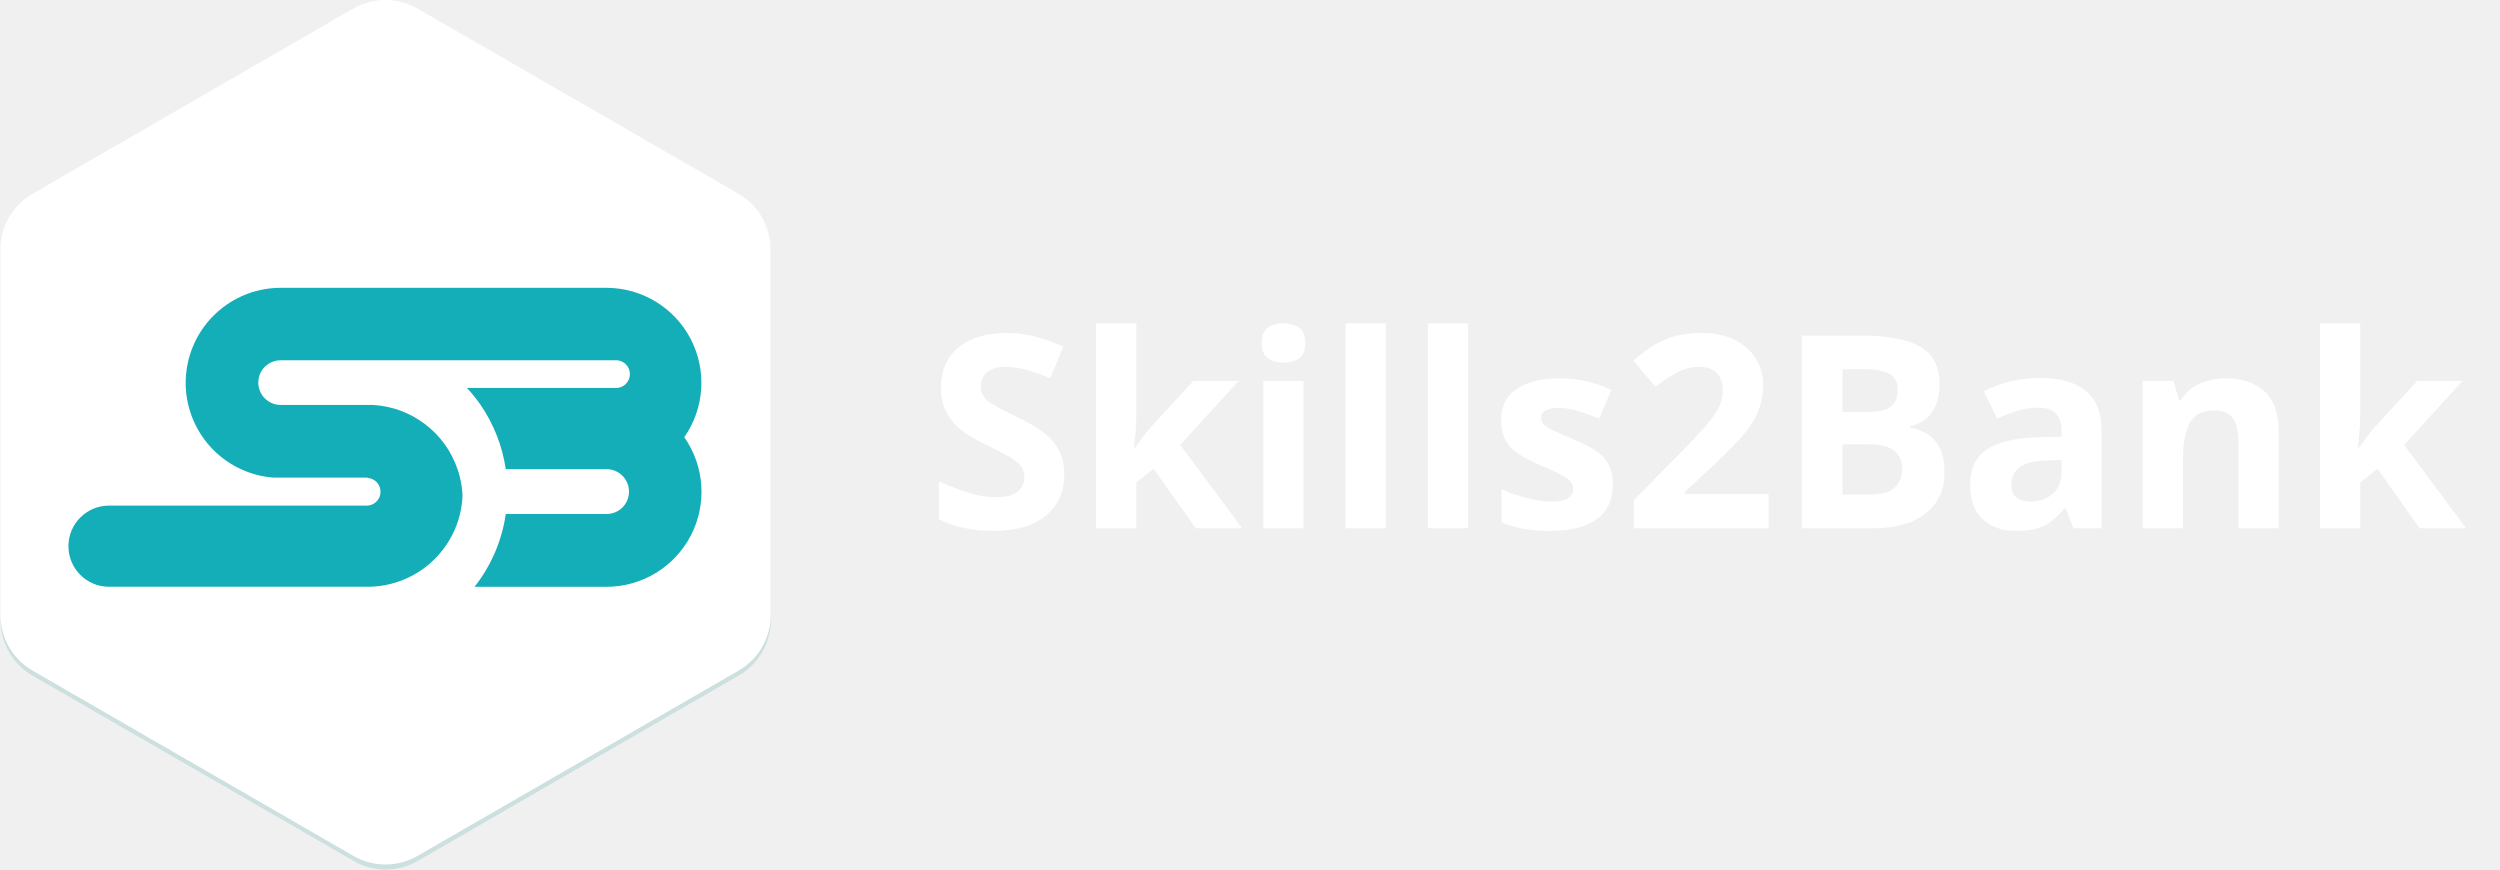
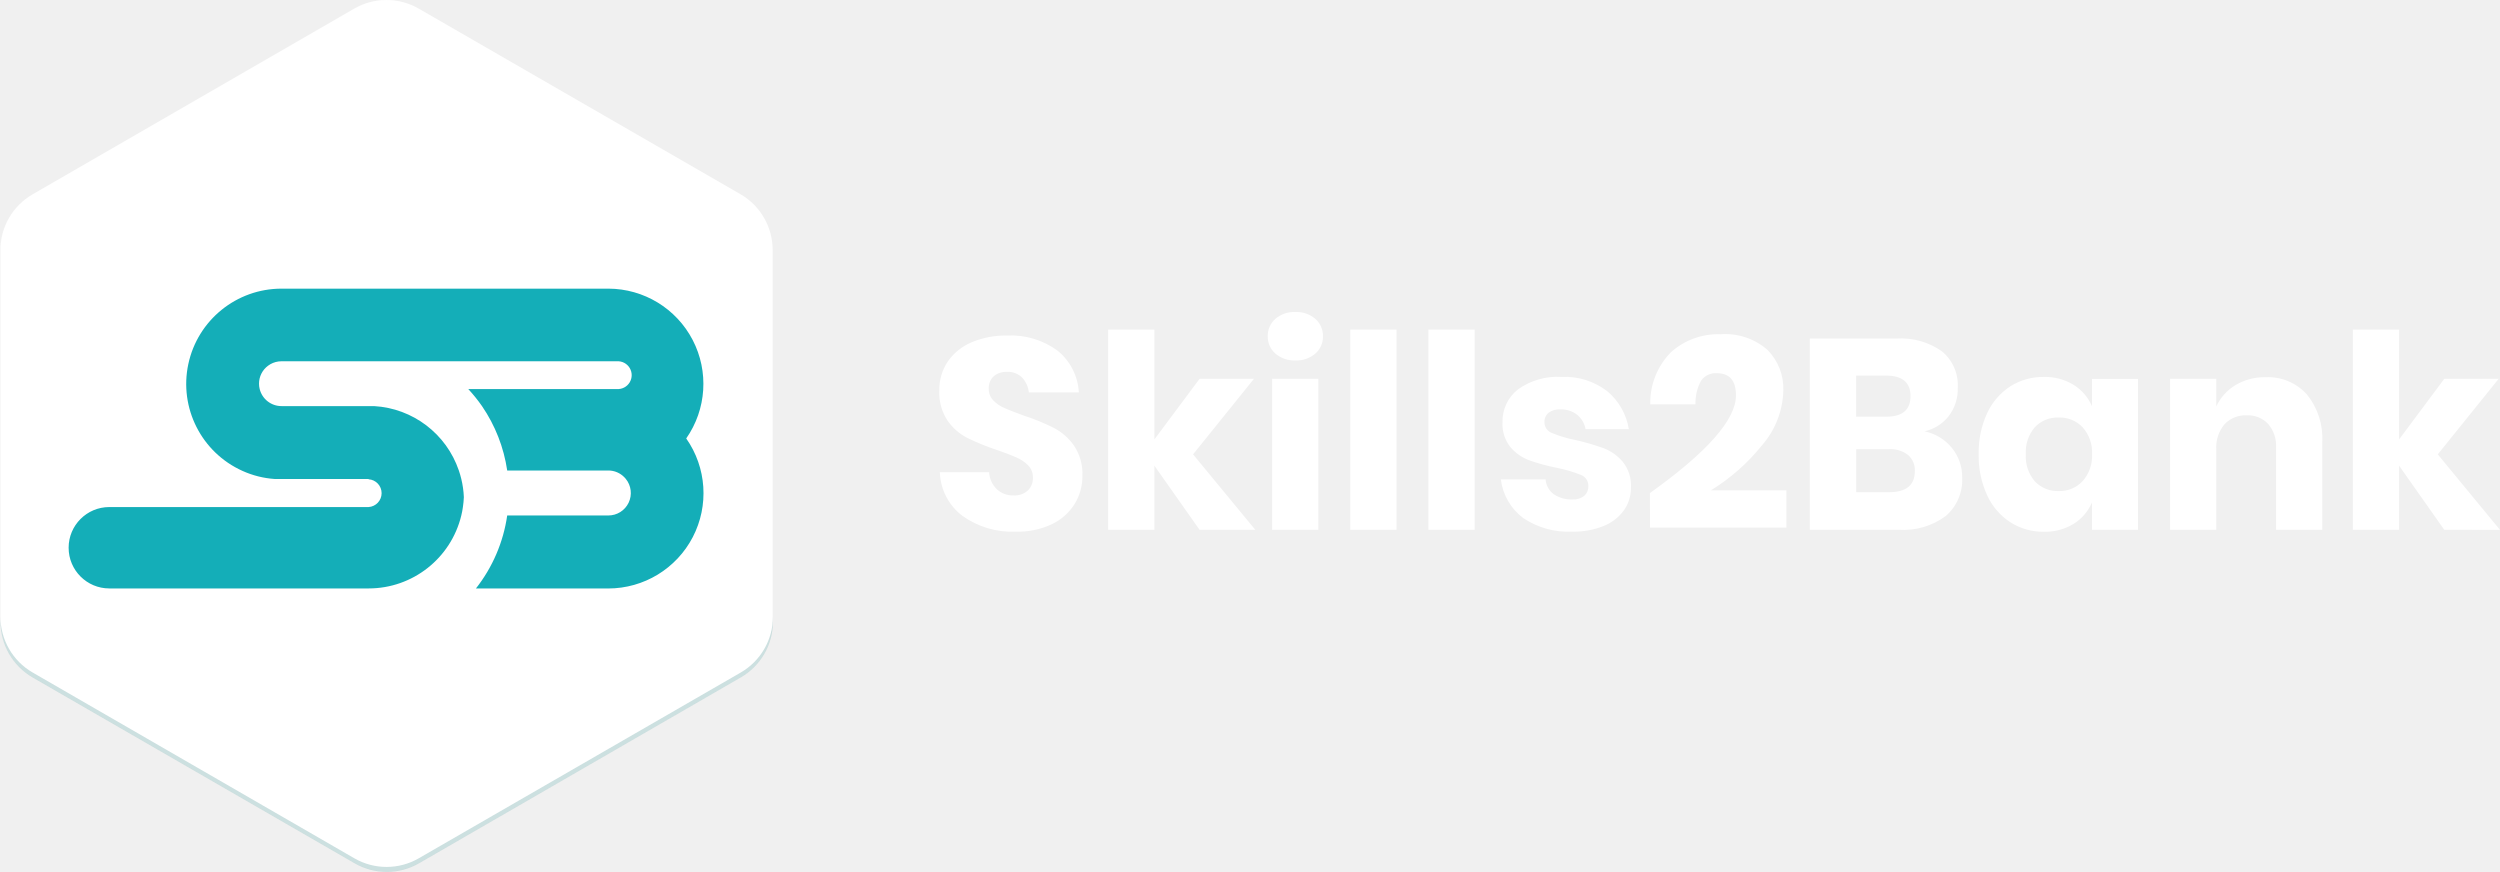
- <svg xmlns="http://www.w3.org/2000/svg" width="222.418" height="77.349" viewBox="0 0 222.418 77.349">
+ <svg xmlns="http://www.w3.org/2000/svg" width="221.786" height="77.349" viewBox="0 0 221.786 77.349">
  <defs>
-     <style>.a,.b{fill:#fff;}.a{font-size:24px;font-family:Poppins-Bold, Poppins;font-weight:700;}.c{opacity:0.2;}.d{fill:#016263;}.e{fill:#14aeb8;}</style>
+     <style>.a{fill:#fff;}.b{opacity:0.2;}.c{fill:#016263;}.d{fill:#14aeb8;}</style>
  </defs>
  <g transform="translate(-147 -10342)">
-     <text class="a" transform="translate(229.418 10389)">
-       <tspan x="0" y="0">Skills2Bank</tspan>
-     </text>
+     <path class="a" d="M13.608-4.776A4.678,4.678,0,0,1,12.924-2.3,4.824,4.824,0,0,1,10.908-.5,7.1,7.1,0,0,1,7.68.168a7.6,7.6,0,0,1-4.7-1.392A5.044,5.044,0,0,1,.96-5.112H5.328A2.305,2.305,0,0,0,6.012-3.6a2.1,2.1,0,0,0,1.5.552A1.741,1.741,0,0,0,8.76-3.48a1.512,1.512,0,0,0,.456-1.152,1.487,1.487,0,0,0-.42-1.08A3.293,3.293,0,0,0,7.752-6.42Q7.128-6.7,6.024-7.08A21.215,21.215,0,0,1,3.4-8.148,4.84,4.84,0,0,1,1.644-9.684a4.445,4.445,0,0,1-.732-2.652,4.465,4.465,0,0,1,.768-2.616A4.882,4.882,0,0,1,3.8-16.644a7.747,7.747,0,0,1,3.108-.588,6.968,6.968,0,0,1,4.5,1.344,5.128,5.128,0,0,1,1.884,3.7H8.856a2.277,2.277,0,0,0-.612-1.332,1.8,1.8,0,0,0-1.332-.492,1.716,1.716,0,0,0-1.164.384A1.41,1.41,0,0,0,5.3-12.5a1.432,1.432,0,0,0,.4,1.02,3.018,3.018,0,0,0,1,.684q.6.264,1.728.672a18.994,18.994,0,0,1,2.664,1.092,5.1,5.1,0,0,1,1.776,1.572A4.491,4.491,0,0,1,13.608-4.776ZM24,0,19.992-5.688V0h-4.1V-17.76h4.1v9.744L24-13.392h4.824l-5.4,6.7L28.944,0Zm6.048-17.16a2,2,0,0,1,.672-1.548A2.536,2.536,0,0,1,32.5-19.32a2.536,2.536,0,0,1,1.776.612,2,2,0,0,1,.672,1.548,1.977,1.977,0,0,1-.672,1.524,2.536,2.536,0,0,1-1.776.612,2.536,2.536,0,0,1-1.776-.612A1.977,1.977,0,0,1,30.048-17.16Zm4.488,3.768V0h-4.1V-13.392Zm6.936-4.368V0h-4.1V-17.76Zm6.936,0V0H44.3V-17.76Zm7.7,4.2a6.145,6.145,0,0,1,4.068,1.272,5.527,5.527,0,0,1,1.908,3.36h-3.84a2.127,2.127,0,0,0-.756-1.284,2.3,2.3,0,0,0-1.476-.468,1.614,1.614,0,0,0-1.056.3,1.047,1.047,0,0,0-.36.852,1,1,0,0,0,.66.936,10.524,10.524,0,0,0,2.076.624,20.616,20.616,0,0,1,2.52.732,4.157,4.157,0,0,1,1.7,1.212,3.349,3.349,0,0,1,.72,2.256,3.46,3.46,0,0,1-.624,2.04,4.108,4.108,0,0,1-1.8,1.392,7.034,7.034,0,0,1-2.784.5,7.169,7.169,0,0,1-4.344-1.2,5.063,5.063,0,0,1-1.992-3.432H54.7a1.782,1.782,0,0,0,.732,1.32,2.756,2.756,0,0,0,1.644.456,1.531,1.531,0,0,0,1.056-.324,1.091,1.091,0,0,0,.36-.852,1.024,1.024,0,0,0-.66-1A12.135,12.135,0,0,0,55.68-5.5a17.176,17.176,0,0,1-2.448-.672,4.041,4.041,0,0,1-1.656-1.164,3.243,3.243,0,0,1-.7-2.2,3.584,3.584,0,0,1,1.368-2.916A5.961,5.961,0,0,1,56.112-13.56Zm7.848,10.3q7.632-5.448,7.632-8.664,0-1.968-1.7-1.968a1.561,1.561,0,0,0-1.4.672,4.12,4.12,0,0,0-.492,2.088H63.984a6.38,6.38,0,0,1,1.872-4.656,6.272,6.272,0,0,1,4.368-1.56,5.679,5.679,0,0,1,4.164,1.392,4.879,4.879,0,0,1,1.4,3.624A7.679,7.679,0,0,1,73.9-7.5a17.68,17.68,0,0,1-4.536,4h6.7V-.192H63.96ZM88.32-8.736a4.249,4.249,0,0,1,2.436,1.488,4.073,4.073,0,0,1,.9,2.616A4.215,4.215,0,0,1,90.2-1.224,6.291,6.291,0,0,1,86.04,0h-7.9V-16.968h7.7a6.29,6.29,0,0,1,4.008,1.128,3.873,3.873,0,0,1,1.416,3.216,3.962,3.962,0,0,1-.816,2.556A3.761,3.761,0,0,1,88.32-8.736Zm-6.072-1.3h2.688q2.136,0,2.136-1.824T84.888-13.68h-2.64Zm2.928,6.7q2.28,0,2.28-1.872a1.783,1.783,0,0,0-.6-1.428,2.536,2.536,0,0,0-1.7-.516h-2.9v3.816ZM98.9-13.56a4.848,4.848,0,0,1,2.64.7,4.184,4.184,0,0,1,1.632,1.9v-2.424h4.08V0h-4.08V-2.424a4.184,4.184,0,0,1-1.632,1.9,4.848,4.848,0,0,1-2.64.7A5.424,5.424,0,0,1,95.94-.66a5.665,5.665,0,0,1-2.064-2.388A8.276,8.276,0,0,1,93.12-6.7a8.257,8.257,0,0,1,.756-3.66,5.678,5.678,0,0,1,2.064-2.376A5.424,5.424,0,0,1,98.9-13.56Zm1.32,3.6A2.765,2.765,0,0,0,98.1-9.1a3.387,3.387,0,0,0-.8,2.4,3.387,3.387,0,0,0,.8,2.4,2.765,2.765,0,0,0,2.124.864,2.775,2.775,0,0,0,2.124-.888,3.344,3.344,0,0,0,.828-2.376,3.335,3.335,0,0,0-.828-2.388A2.793,2.793,0,0,0,100.224-9.96Zm18.36-3.576A4.636,4.636,0,0,1,122.244-12,6.161,6.161,0,0,1,123.6-7.776V0h-4.1V-7.3a2.952,2.952,0,0,0-.708-2.1,2.459,2.459,0,0,0-1.884-.756,2.565,2.565,0,0,0-1.98.792,3.2,3.2,0,0,0-.732,2.256V0h-4.1V-13.392h4.1v2.448a4.418,4.418,0,0,1,1.716-1.9A5.033,5.033,0,0,1,118.584-13.536ZM134.424,0l-4.008-5.688V0h-4.1V-17.76h4.1v9.744l4.008-5.376h4.824l-5.4,6.7,5.52,6.7Z" transform="translate(229.418 10389)" />
    <g transform="translate(147 10342)">
-       <path class="b" d="M86.056,62.658V29.7a5.712,5.712,0,0,0-2.834-4.939L54.659,8.284a5.712,5.712,0,0,0-5.713,0L20.406,24.762A5.713,5.713,0,0,0,17.55,29.7V62.658A5.713,5.713,0,0,0,20.406,67.6L48.969,84.084a5.713,5.713,0,0,0,5.713,0L83.222,67.61A5.712,5.712,0,0,0,86.056,62.658Z" transform="translate(-17.51 -7.518)" />
-       <g class="c" transform="translate(0 0)">
-         <path class="b" d="M83.11,24.742,54.547,8.264a5.713,5.713,0,0,0-5.713,0l-28.5,16.478A5.713,5.713,0,0,0,17.46,29.69v.439a5.713,5.713,0,0,1,2.874-4.948L48.9,8.7a5.713,5.713,0,0,1,5.713,0L83.171,25.181a5.712,5.712,0,0,1,2.795,4.948V29.69a5.713,5.713,0,0,0-2.857-4.948Z" transform="translate(-17.46 -7.498)" />
+       <path class="a" d="M86.056,62.658V29.7a5.712,5.712,0,0,0-2.834-4.939L54.659,8.284a5.712,5.712,0,0,0-5.713,0L20.406,24.762A5.713,5.713,0,0,0,17.55,29.7V62.658A5.713,5.713,0,0,0,20.406,67.6L48.969,84.084a5.713,5.713,0,0,0,5.713,0L83.222,67.61A5.712,5.712,0,0,0,86.056,62.658Z" transform="translate(-17.51 -7.518)" />
+       <g class="b" transform="translate(0 0)">
+         <path class="a" d="M83.11,24.742,54.547,8.264a5.713,5.713,0,0,0-5.713,0l-28.5,16.478A5.713,5.713,0,0,0,17.46,29.69v.439a5.713,5.713,0,0,1,2.874-4.948L48.9,8.7a5.713,5.713,0,0,1,5.713,0L83.171,25.181a5.712,5.712,0,0,1,2.795,4.948V29.69a5.713,5.713,0,0,0-2.857-4.948Z" transform="translate(-17.46 -7.498)" />
      </g>
-       <g class="c" transform="translate(0.04 54.709)">
-         <path class="d" d="M20.406,137.392l28.563,16.483a5.713,5.713,0,0,0,5.713,0l28.541-16.483a5.712,5.712,0,0,0,2.856-4.943v-.439a5.713,5.713,0,0,1-2.856,4.944L54.659,153.435a5.712,5.712,0,0,1-5.712,0L20.406,136.952A5.712,5.712,0,0,1,17.55,132v.439a5.712,5.712,0,0,0,2.856,4.952Z" transform="translate(-17.55 -132)" />
+       <g class="b" transform="translate(0.04 54.709)">
+         <path class="c" d="M20.406,137.392l28.563,16.483a5.713,5.713,0,0,0,5.713,0l28.541-16.483a5.712,5.712,0,0,0,2.856-4.943v-.439a5.713,5.713,0,0,1-2.856,4.944L54.659,153.435a5.712,5.712,0,0,1-5.712,0L20.406,136.952A5.712,5.712,0,0,1,17.55,132v.439a5.712,5.712,0,0,0,2.856,4.952Z" transform="translate(-17.55 -132)" />
      </g>
-       <path class="e" d="M86.123,65.5a8.455,8.455,0,0,1-6.917,13.31H67.465a13.622,13.622,0,0,0,2.777-6.477h8.969a1.991,1.991,0,0,0,1.547-3.252,1.463,1.463,0,0,0-.11-.123,1.977,1.977,0,0,0-1.437-.615H70.242a13.622,13.622,0,0,0-2.237-5.713,13.931,13.931,0,0,0-1.217-1.512H79.971a1.235,1.235,0,1,0,0-2.465H50.213a1.977,1.977,0,0,0-.989.264,1.6,1.6,0,0,0-.2.132,1.973,1.973,0,0,0-.8,1.591,1.863,1.863,0,0,0,.057.47,1.991,1.991,0,0,0,1.938,1.52h8.213a8.454,8.454,0,0,1,7.519,5.713c.084.242.154.488.215.738a8.239,8.239,0,0,1,.229,1.626,8.019,8.019,0,0,1-.084.879,7.26,7.26,0,0,1-.145.76,8.459,8.459,0,0,1-8.213,6.46H34.943a3.61,3.61,0,0,1,0-7.22h23a1.235,1.235,0,0,0,0-2.465v-.026H49.734a.756.756,0,0,1-.141,0,8.283,8.283,0,0,1-2.834-.716A8.455,8.455,0,0,1,50.213,52.21h29A8.45,8.45,0,0,1,86.123,65.5Z" transform="translate(-25.245 -26.603)" />
+       <path class="d" d="M86.123,65.5a8.455,8.455,0,0,1-6.917,13.31H67.465a13.622,13.622,0,0,0,2.777-6.477h8.969a1.991,1.991,0,0,0,1.547-3.252,1.463,1.463,0,0,0-.11-.123,1.977,1.977,0,0,0-1.437-.615H70.242a13.622,13.622,0,0,0-2.237-5.713,13.931,13.931,0,0,0-1.217-1.512H79.971a1.235,1.235,0,1,0,0-2.465H50.213a1.977,1.977,0,0,0-.989.264,1.6,1.6,0,0,0-.2.132,1.973,1.973,0,0,0-.8,1.591,1.863,1.863,0,0,0,.057.47,1.991,1.991,0,0,0,1.938,1.52h8.213a8.454,8.454,0,0,1,7.519,5.713c.084.242.154.488.215.738a8.239,8.239,0,0,1,.229,1.626,8.019,8.019,0,0,1-.084.879,7.26,7.26,0,0,1-.145.76,8.459,8.459,0,0,1-8.213,6.46H34.943a3.61,3.61,0,0,1,0-7.22h23a1.235,1.235,0,0,0,0-2.465v-.026H49.734a.756.756,0,0,1-.141,0,8.283,8.283,0,0,1-2.834-.716A8.455,8.455,0,0,1,50.213,52.21h29A8.45,8.45,0,0,1,86.123,65.5Z" transform="translate(-25.245 -26.603)" />
    </g>
  </g>
</svg>
